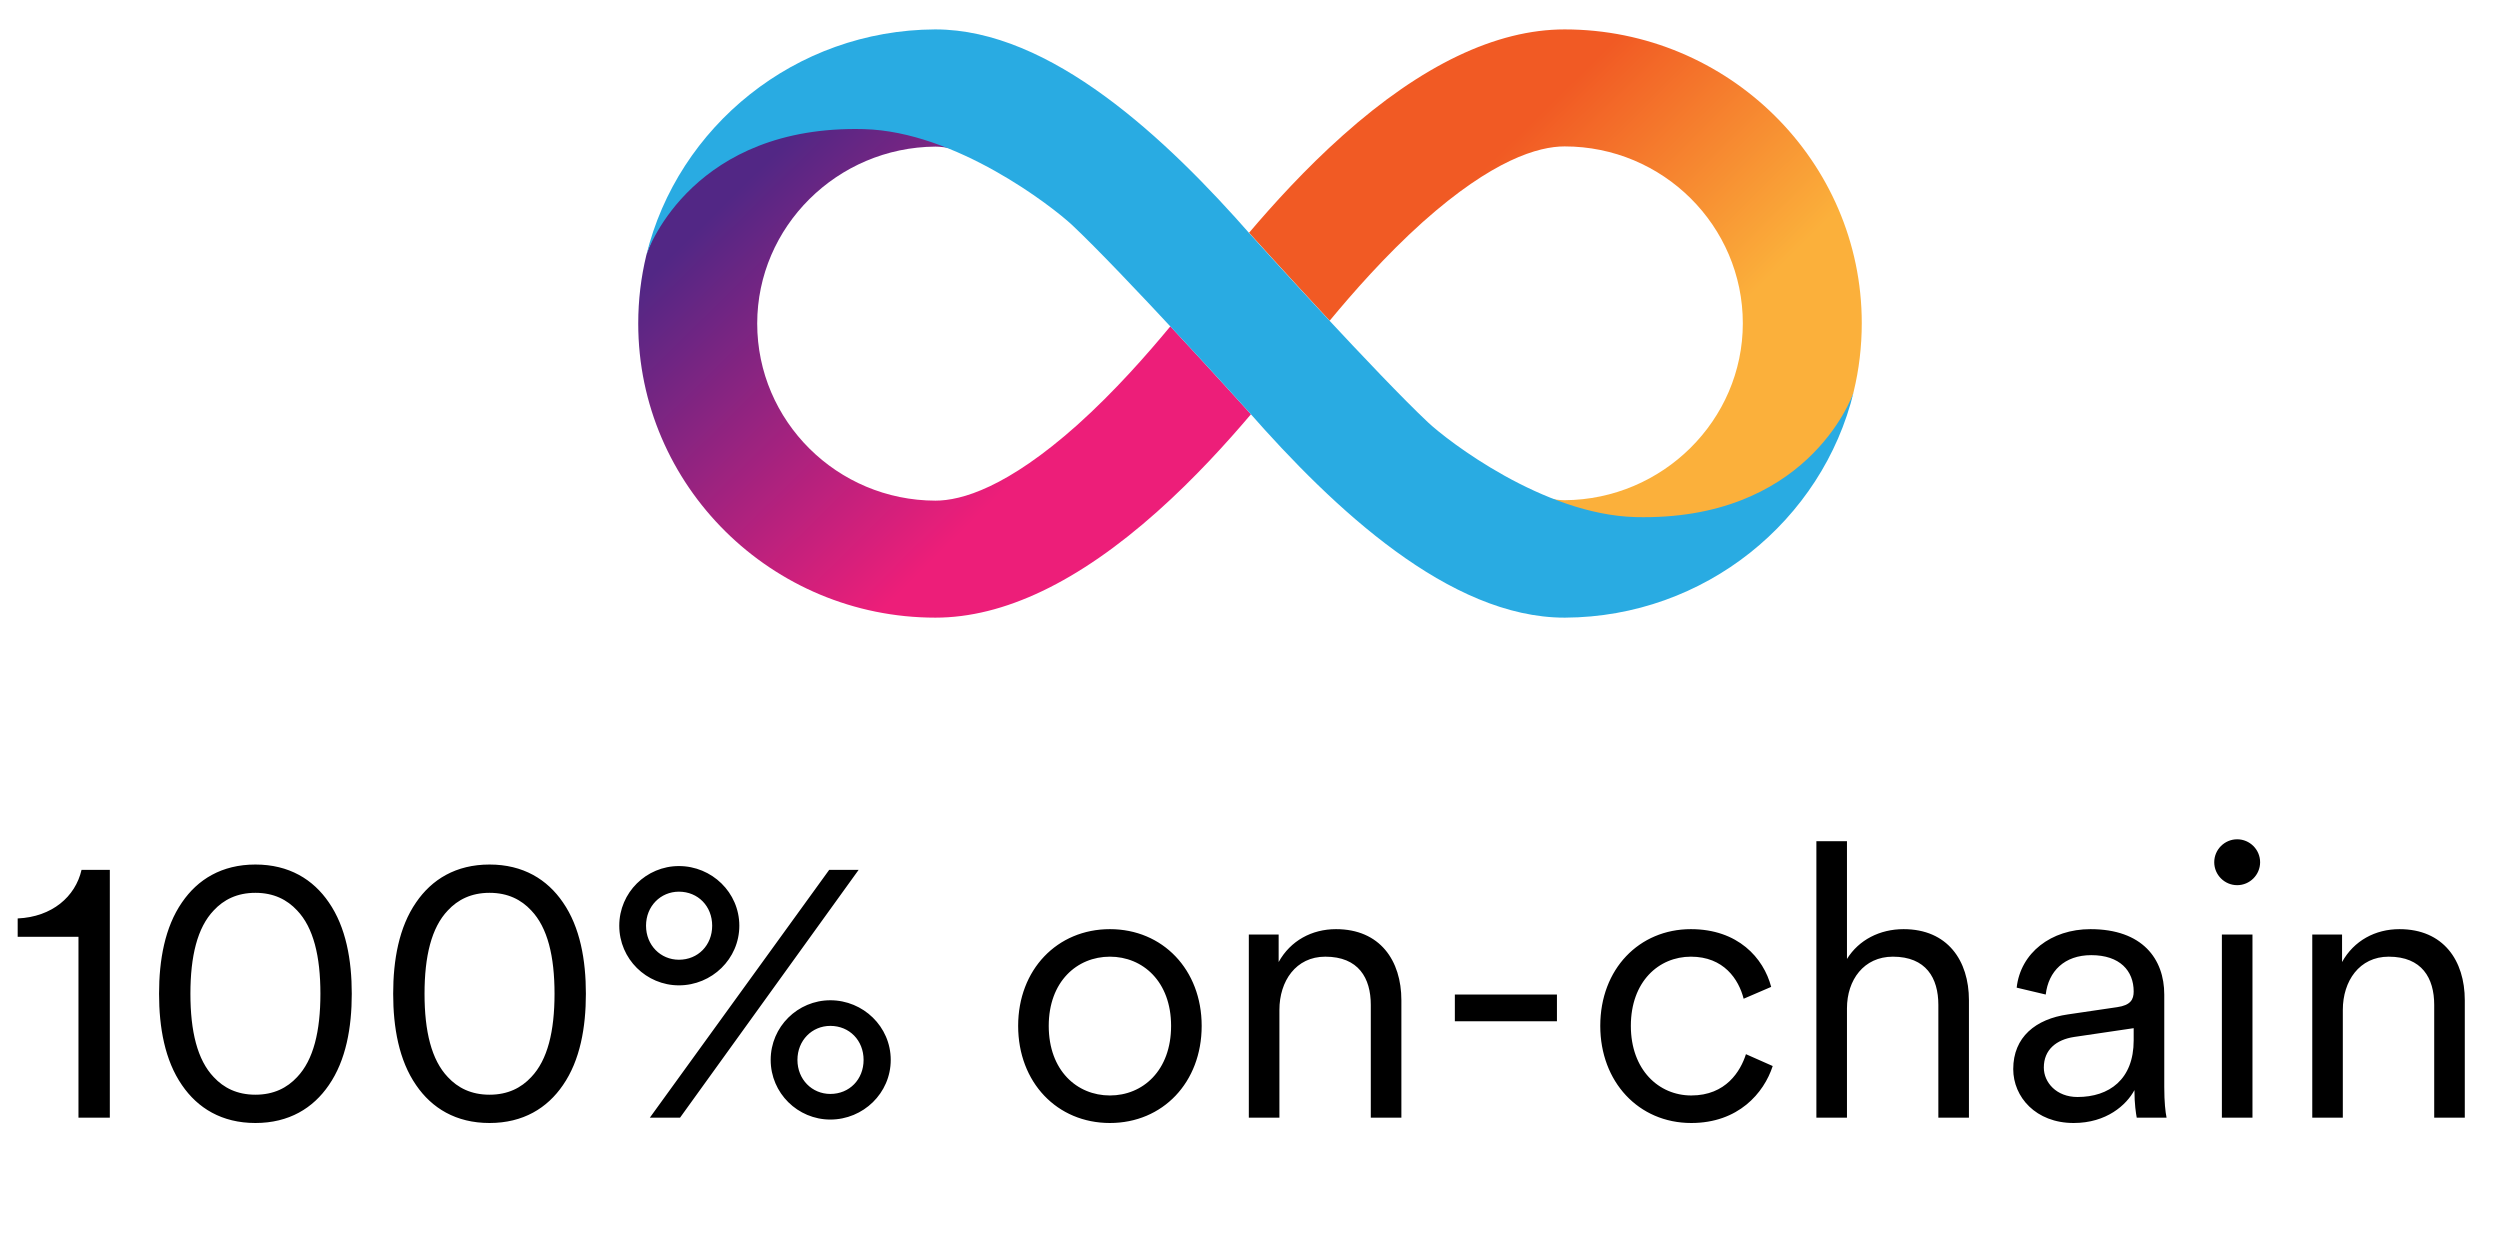
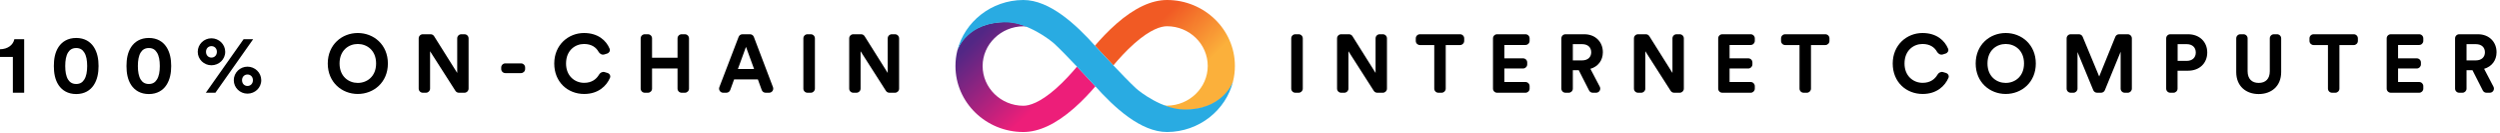
- <svg xmlns="http://www.w3.org/2000/svg" width="85" height="42" viewBox="0 0 85 42" fill="none">
-   <path d="M53.197 1C50.871 1 48.336 2.213 45.657 4.603C44.386 5.735 43.288 6.949 42.464 7.919C42.464 7.919 42.464 7.919 42.472 7.926V7.919C42.472 7.919 43.772 9.36 45.209 10.904C45.982 9.971 47.094 8.698 48.372 7.551C50.755 5.426 52.308 4.978 53.197 4.978C56.54 4.978 59.256 7.676 59.256 10.993C59.256 14.287 56.533 16.985 53.197 17.007C53.045 17.007 52.85 16.985 52.604 16.934C53.579 17.36 54.627 17.669 55.623 17.669C61.748 17.669 62.947 13.603 63.026 13.309C63.206 12.566 63.3 11.787 63.3 10.985C63.3 5.485 58.765 1 53.197 1Z" fill="url(#paint0_linear_1820_51)" />
-   <path d="M31.804 21C34.13 21 36.664 19.787 39.344 17.397C40.615 16.265 41.713 15.052 42.536 14.081C42.536 14.081 42.536 14.081 42.529 14.074V14.081C42.529 14.081 41.229 12.64 39.792 11.096C39.019 12.03 37.907 13.302 36.628 14.449C34.245 16.574 32.692 17.022 31.804 17.022C28.46 17.015 25.745 14.316 25.745 11C25.745 7.706 28.467 5.008 31.804 4.985C31.956 4.985 32.151 5.008 32.396 5.059C31.421 4.633 30.374 4.324 29.377 4.324C23.253 4.324 22.061 8.39 21.975 8.677C21.794 9.427 21.7 10.199 21.7 11C21.7 16.515 26.236 21 31.804 21Z" fill="url(#paint1_linear_1820_51)" />
-   <path d="M55.608 17.581C52.474 17.5 49.217 14.985 48.552 14.36C46.833 12.743 42.868 8.368 42.558 8.022C39.654 4.706 35.718 1 31.804 1H31.797H31.79C27.037 1.022 23.044 4.301 21.975 8.676C22.054 8.39 23.621 4.243 29.37 4.39C32.505 4.471 35.776 7.022 36.448 7.647C38.167 9.265 42.132 13.64 42.442 13.985C45.346 17.294 49.282 21 53.196 21H53.203H53.211C57.963 20.978 61.964 17.698 63.026 13.323C62.939 13.61 61.364 17.721 55.608 17.581Z" fill="#29ABE2" />
-   <path d="M3.734 38V29.576H2.772C2.564 30.486 1.771 31.175 0.601 31.227V31.851H2.668V38H3.734ZM8.684 37.22C8.06 37.22 7.605 36.986 7.267 36.622C6.708 36.037 6.474 35.062 6.474 33.788C6.474 32.514 6.708 31.539 7.267 30.954C7.605 30.59 8.06 30.356 8.684 30.356C9.308 30.356 9.763 30.59 10.101 30.954C10.66 31.539 10.894 32.514 10.894 33.788C10.894 35.062 10.66 36.037 10.101 36.622C9.763 36.986 9.308 37.22 8.684 37.22ZM8.684 38.182C9.828 38.182 10.647 37.675 11.18 36.895C11.765 36.05 11.96 34.932 11.96 33.788C11.96 32.644 11.765 31.526 11.18 30.681C10.647 29.901 9.828 29.394 8.684 29.394C7.54 29.394 6.721 29.901 6.188 30.681C5.603 31.526 5.408 32.644 5.408 33.788C5.408 34.932 5.603 36.05 6.188 36.895C6.721 37.675 7.54 38.182 8.684 38.182ZM16.644 37.22C16.02 37.22 15.565 36.986 15.227 36.622C14.668 36.037 14.434 35.062 14.434 33.788C14.434 32.514 14.668 31.539 15.227 30.954C15.565 30.59 16.02 30.356 16.644 30.356C17.268 30.356 17.723 30.59 18.061 30.954C18.62 31.539 18.854 32.514 18.854 33.788C18.854 35.062 18.62 36.037 18.061 36.622C17.723 36.986 17.268 37.22 16.644 37.22ZM16.644 38.182C17.788 38.182 18.607 37.675 19.14 36.895C19.725 36.05 19.92 34.932 19.92 33.788C19.92 32.644 19.725 31.526 19.14 30.681C18.607 29.901 17.788 29.394 16.644 29.394C15.5 29.394 14.681 29.901 14.148 30.681C13.563 31.526 13.368 32.644 13.368 33.788C13.368 34.932 13.563 36.05 14.148 36.895C14.681 37.675 15.5 38.182 16.644 38.182ZM21.965 31.474C21.965 30.811 22.459 30.317 23.083 30.317C23.733 30.317 24.214 30.811 24.214 31.474C24.214 32.137 23.733 32.631 23.083 32.631C22.459 32.631 21.965 32.137 21.965 31.474ZM21.055 31.474C21.055 32.605 21.978 33.502 23.083 33.502C24.201 33.502 25.137 32.605 25.137 31.474C25.137 30.343 24.201 29.446 23.083 29.446C21.978 29.446 21.055 30.343 21.055 31.474ZM27.113 36.037C27.113 35.374 27.607 34.88 28.231 34.88C28.881 34.88 29.362 35.374 29.362 36.037C29.362 36.7 28.881 37.194 28.231 37.194C27.607 37.194 27.113 36.7 27.113 36.037ZM26.203 36.037C26.203 37.168 27.126 38.065 28.231 38.065C29.349 38.065 30.285 37.168 30.285 36.037C30.285 34.906 29.349 34.009 28.231 34.009C27.126 34.009 26.203 34.906 26.203 36.037ZM23.122 38L29.193 29.576H28.192L22.095 38H23.122ZM37.737 31.591C35.943 31.591 34.617 32.969 34.617 34.88C34.617 36.804 35.943 38.182 37.737 38.182C39.531 38.182 40.857 36.804 40.857 34.88C40.857 32.969 39.531 31.591 37.737 31.591ZM37.737 32.527C38.855 32.527 39.817 33.372 39.817 34.88C39.817 36.401 38.855 37.246 37.737 37.246C36.619 37.246 35.657 36.401 35.657 34.88C35.657 33.372 36.619 32.527 37.737 32.527ZM43.5 34.334C43.5 33.359 44.059 32.527 45.06 32.527C46.191 32.527 46.607 33.255 46.607 34.165V38H47.647V34.009C47.647 32.657 46.919 31.591 45.424 31.591C44.605 31.591 43.877 31.981 43.474 32.709V31.773H42.46V38H43.5V34.334ZM52.936 34.724V33.814H49.465V34.724H52.936ZM57.49 32.527C58.608 32.527 59.115 33.294 59.284 33.957L60.22 33.554C59.96 32.566 59.089 31.591 57.49 31.591C55.735 31.591 54.409 32.943 54.409 34.88C54.409 36.778 55.709 38.182 57.503 38.182C59.102 38.182 59.973 37.168 60.272 36.245L59.362 35.842C59.18 36.414 58.686 37.246 57.503 37.246C56.398 37.246 55.449 36.375 55.449 34.88C55.449 33.372 56.398 32.527 57.49 32.527ZM62.797 34.282C62.797 33.32 63.369 32.527 64.357 32.527C65.488 32.527 65.904 33.255 65.904 34.165V38H66.944V34.009C66.944 32.657 66.216 31.591 64.721 31.591C63.915 31.591 63.2 31.955 62.797 32.605V28.601H61.757V38H62.797V34.282ZM68.45 36.349C68.45 37.298 69.217 38.182 70.504 38.182C71.622 38.182 72.298 37.571 72.571 37.064C72.571 37.545 72.623 37.857 72.649 38H73.663C73.624 37.805 73.585 37.48 73.585 36.96V33.814C73.585 32.605 72.844 31.591 71.076 31.591C69.737 31.591 68.697 32.397 68.567 33.58L69.555 33.814C69.646 33.021 70.192 32.475 71.102 32.475C72.077 32.475 72.545 33.008 72.545 33.71C72.545 33.983 72.441 34.178 71.986 34.243L70.309 34.49C69.217 34.646 68.45 35.257 68.45 36.349ZM70.634 37.298C69.919 37.298 69.49 36.804 69.49 36.297C69.49 35.686 69.919 35.348 70.517 35.257L72.545 34.958V35.374C72.545 36.7 71.713 37.298 70.634 37.298ZM76.584 38V31.773H75.544V38H76.584ZM75.284 29.316C75.284 29.745 75.635 30.096 76.064 30.096C76.493 30.096 76.844 29.745 76.844 29.316C76.844 28.887 76.493 28.536 76.064 28.536C75.635 28.536 75.284 28.887 75.284 29.316ZM79.656 34.334C79.656 33.359 80.216 32.527 81.216 32.527C82.347 32.527 82.763 33.255 82.763 34.165V38H83.803V34.009C83.803 32.657 83.076 31.591 81.581 31.591C80.761 31.591 80.034 31.981 79.63 32.709V31.773H78.617V38H79.656V34.334Z" fill="black" />
+ <svg xmlns="http://www.w3.org/2000/svg" width="303" height="16" viewBox="0 0 303 16" fill="none">
+   <path d="M141.501 0C139.607 0 137.542 0.971 135.36 2.882C134.324 3.788 133.43 4.759 132.76 5.535C132.76 5.535 132.76 5.535 132.766 5.541V5.535C132.766 5.535 133.824 6.688 134.995 7.924C135.624 7.176 136.53 6.159 137.572 5.241C139.513 3.541 140.777 3.182 141.501 3.182C144.224 3.182 146.436 5.341 146.436 7.994C146.436 10.629 144.219 12.788 141.501 12.806C141.377 12.806 141.219 12.788 141.019 12.747C141.813 13.088 142.666 13.335 143.477 13.335C148.466 13.335 149.442 10.082 149.507 9.847C149.654 9.253 149.73 8.629 149.73 7.988C149.73 3.588 146.036 0 141.501 0Z" fill="url(#paint0_linear_1810_283)" />
+   <path d="M124.078 16C125.972 16 128.036 15.029 130.219 13.117C131.254 12.212 132.148 11.241 132.819 10.465C132.819 10.465 132.819 10.465 132.813 10.459V10.465C132.813 10.465 131.754 9.312 130.583 8.076C129.954 8.823 129.048 9.841 128.007 10.759C126.066 12.459 124.801 12.818 124.078 12.818C121.354 12.812 119.142 10.653 119.142 8C119.142 5.365 121.36 3.206 124.078 3.188C124.201 3.188 124.36 3.206 124.56 3.247C123.766 2.906 122.913 2.659 122.101 2.659C117.113 2.659 116.142 5.912 116.072 6.141C115.925 6.741 115.848 7.359 115.848 8C115.848 12.412 119.542 16 124.078 16Z" fill="url(#paint1_linear_1810_283)" />
+   <path d="M143.466 13.265C140.913 13.2 138.26 11.188 137.719 10.688C136.319 9.394 133.089 5.894 132.836 5.618C130.472 2.965 127.266 0 124.078 0H124.072H124.066C120.195 0.018 116.942 2.641 116.072 6.141C116.136 5.912 117.413 2.594 122.095 2.712C124.648 2.776 127.313 4.818 127.86 5.318C129.26 6.612 132.489 10.112 132.742 10.388C135.107 13.035 138.313 16 141.501 16H141.507H141.513C145.384 15.982 148.642 13.359 149.507 9.859C149.436 10.088 148.154 13.377 143.466 13.265Z" fill="#29ABE2" />
+   <path d="M2.93 11.24V4.75H1.74C1.61 5.43 0.95 5.96 0 5.97V6.9H1.56V11.24H2.93Z" fill="black" />
+   <path d="M7.909 8C7.909 7.32 8.009 6.74 8.259 6.35C8.459 6.03 8.769 5.82 9.239 5.82C9.719 5.82 10.009 6.03 10.209 6.35C10.469 6.74 10.569 7.32 10.569 8C10.569 8.68 10.469 9.26 10.209 9.65C10.009 9.97 9.719 10.18 9.239 10.18C8.769 10.18 8.459 9.97 8.259 9.65C8.009 9.26 7.909 8.68 7.909 8ZM6.529 8C6.529 8.83 6.659 9.64 7.099 10.31C7.529 10.95 8.229 11.4 9.239 11.4C10.249 11.4 10.949 10.95 11.369 10.31C11.809 9.64 11.949 8.83 11.949 8C11.949 7.17 11.809 6.36 11.369 5.69C10.949 5.05 10.249 4.6 9.239 4.6C8.229 4.6 7.529 5.05 7.099 5.69C6.659 6.36 6.529 7.17 6.529 8Z" fill="black" />
+   <path d="M16.717 8C16.717 7.32 16.817 6.74 17.067 6.35C17.267 6.03 17.577 5.82 18.047 5.82C18.527 5.82 18.817 6.03 19.017 6.35C19.277 6.74 19.377 7.32 19.377 8C19.377 8.68 19.277 9.26 19.017 9.65C18.817 9.97 18.527 10.18 18.047 10.18C17.577 10.18 17.267 9.97 17.067 9.65C16.817 9.26 16.717 8.68 16.717 8ZM15.337 8C15.337 8.83 15.467 9.64 15.907 10.31C16.337 10.95 17.037 11.4 18.047 11.4C19.057 11.4 19.757 10.95 20.177 10.31C20.617 9.64 20.757 8.83 20.757 8C20.757 7.17 20.617 6.36 20.177 5.69C19.757 5.05 19.057 4.6 18.047 4.6C17.037 4.6 16.337 5.05 15.907 5.69C15.467 6.36 15.337 7.17 15.337 8Z" fill="black" />
+   <path d="M24.976 6.28C24.976 5.87 25.266 5.59 25.636 5.59C26.016 5.59 26.296 5.87 26.296 6.28C26.296 6.69 26.016 6.98 25.636 6.98C25.266 6.98 24.976 6.7 24.976 6.28ZM23.976 6.28C23.976 7.19 24.726 7.91 25.636 7.91C26.536 7.91 27.306 7.21 27.306 6.28C27.306 5.36 26.536 4.64 25.636 4.64C24.736 4.64 23.976 5.36 23.976 6.28ZM29.346 9.72C29.346 9.31 29.636 9.03 30.006 9.03C30.386 9.03 30.666 9.31 30.666 9.72C30.666 10.13 30.386 10.42 30.006 10.42C29.636 10.42 29.346 10.14 29.346 9.72ZM28.346 9.72C28.346 10.63 29.096 11.35 30.006 11.35C30.906 11.35 31.676 10.65 31.676 9.72C31.676 8.8 30.906 8.08 30.006 8.08C29.106 8.08 28.346 8.8 28.346 9.72ZM26.116 11.24L30.696 4.75H29.536L24.956 11.24H26.116Z" fill="black" />
+   <path d="M41.171 7.69C41.171 6.09 42.291 5.33 43.381 5.33C44.481 5.33 45.601 6.09 45.601 7.69C45.601 9.29 44.481 10.05 43.381 10.05C42.291 10.05 41.171 9.29 41.171 7.69ZM39.741 7.7C39.741 9.98 41.461 11.39 43.381 11.39C45.311 11.39 47.031 9.98 47.031 7.7C47.031 5.41 45.311 4 43.381 4C41.461 4 39.741 5.41 39.741 7.7Z" fill="black" />
+   <path d="M56.316 11.24C56.592 11.24 56.816 11.016 56.816 10.74V4.65C56.816 4.374 56.592 4.15 56.316 4.15H55.936C55.66 4.15 55.436 4.374 55.436 4.65V8.84L52.633 4.384C52.542 4.238 52.382 4.15 52.21 4.15H51.266C50.99 4.15 50.766 4.374 50.766 4.65V10.74C50.766 11.016 50.99 11.24 51.266 11.24H51.646C51.922 11.24 52.146 11.016 52.146 10.74V6.21L55.219 11.01C55.311 11.153 55.469 11.24 55.64 11.24H56.316Z" fill="black" />
+   <path d="M63.171 8.86C63.447 8.86 63.671 8.636 63.671 8.36V8.18C63.671 7.904 63.447 7.68 63.171 7.68H61.271C60.995 7.68 60.771 7.904 60.771 8.18V8.36C60.771 8.636 60.995 8.86 61.271 8.86H63.171Z" fill="black" />
+   <path d="M70.832 11.39C72.553 11.39 73.549 10.402 73.961 9.43C74.065 9.185 73.912 8.92 73.657 8.842L73.307 8.737C73.04 8.656 72.763 8.814 72.624 9.055C72.327 9.572 71.763 10.04 70.832 10.04C69.692 10.04 68.632 9.21 68.632 7.7C68.632 6.09 69.752 5.33 70.812 5.33C71.745 5.33 72.287 5.762 72.568 6.267C72.708 6.519 72.994 6.687 73.268 6.6L73.616 6.491C73.867 6.412 74.017 6.149 73.917 5.906C73.506 4.911 72.519 4 70.812 4C68.912 4 67.202 5.44 67.202 7.7C67.202 9.96 68.852 11.39 70.832 11.39Z" fill="black" />
+   <path d="M83.04 11.24C83.317 11.24 83.54 11.016 83.54 10.74V4.65C83.54 4.374 83.317 4.15 83.04 4.15H82.65C82.374 4.15 82.15 4.374 82.15 4.65V7H79.06V4.65C79.06 4.374 78.837 4.15 78.56 4.15H78.18C77.904 4.15 77.68 4.374 77.68 4.65V10.74C77.68 11.016 77.904 11.24 78.18 11.24H78.56C78.837 11.24 79.06 11.016 79.06 10.74V8.3H82.15V10.74C82.15 11.016 82.374 11.24 82.65 11.24H83.04Z" fill="black" />
+   <path d="M92.36 10.911C92.432 11.109 92.62 11.24 92.83 11.24H93.254C93.605 11.24 93.846 10.889 93.722 10.562L91.403 4.472C91.329 4.278 91.143 4.15 90.935 4.15H90.024C89.817 4.15 89.631 4.278 89.557 4.471L87.22 10.561C87.095 10.888 87.337 11.24 87.687 11.24H88.07C88.28 11.24 88.468 11.109 88.54 10.911L89.01 9.62H91.89L92.36 10.911ZM90.45 5.68L91.43 8.36H89.47L90.45 5.68Z" fill="black" />
+   <path d="M98.307 11.24C98.583 11.24 98.807 11.016 98.807 10.74V4.65C98.807 4.374 98.583 4.15 98.307 4.15H97.907C97.631 4.15 97.407 4.374 97.407 4.65V10.74C97.407 11.016 97.631 11.24 97.907 11.24H98.307Z" fill="black" />
+   <path d="M108.514 11.24C108.79 11.24 109.014 11.016 109.014 10.74V4.65C109.014 4.374 108.79 4.15 108.514 4.15H108.134C107.857 4.15 107.634 4.374 107.634 4.65V8.84L104.831 4.384C104.739 4.238 104.579 4.15 104.407 4.15H103.464C103.187 4.15 102.964 4.374 102.964 4.65V10.74C102.964 11.016 103.187 11.24 103.464 11.24H103.844C104.12 11.24 104.344 11.016 104.344 10.74V6.21L107.416 11.01C107.508 11.153 107.667 11.24 107.837 11.24H108.514Z" fill="black" />
+   <path d="M157.461 11.24C157.737 11.24 157.961 11.016 157.961 10.74V4.65C157.961 4.374 157.737 4.15 157.461 4.15H157.061C156.784 4.15 156.561 4.374 156.561 4.65V10.74C156.561 11.016 156.784 11.24 157.061 11.24H157.461Z" fill="black" />
+   <path d="M167.667 11.24C167.943 11.24 168.167 11.016 168.167 10.74V4.65C168.167 4.374 167.943 4.15 167.667 4.15H167.287C167.011 4.15 166.787 4.374 166.787 4.65V8.84L163.984 4.384C163.893 4.238 163.733 4.15 163.561 4.15H162.617C162.341 4.15 162.117 4.374 162.117 4.65V10.74C162.117 11.016 162.341 11.24 162.617 11.24H162.997C163.273 11.24 163.497 11.016 163.497 10.74V6.21L166.57 11.01C166.662 11.153 166.82 11.24 166.991 11.24H167.667Z" fill="black" />
+   <path d="M177.032 5.46C177.308 5.46 177.532 5.236 177.532 4.96V4.65C177.532 4.374 177.308 4.15 177.032 4.15H172.162C171.886 4.15 171.662 4.374 171.662 4.65V4.96C171.662 5.236 171.886 5.46 172.162 5.46H173.902V10.74C173.902 11.016 174.126 11.24 174.402 11.24H174.792C175.068 11.24 175.292 11.016 175.292 10.74V5.46H177.032Z" fill="black" />
+   <path d="M184.963 11.24C185.24 11.24 185.463 11.016 185.463 10.74V10.44C185.463 10.164 185.24 9.94 184.963 9.94H182.403V8.3H184.673C184.95 8.3 185.173 8.076 185.173 7.8V7.57C185.173 7.294 184.95 7.07 184.673 7.07H182.403V5.45H184.963C185.24 5.45 185.463 5.226 185.463 4.95V4.65C185.463 4.374 185.24 4.15 184.963 4.15H181.523C181.247 4.15 181.023 4.374 181.023 4.65V10.74C181.023 11.016 181.247 11.24 181.523 11.24H184.963Z" fill="black" />
+   <path d="M192.675 10.967C192.761 11.134 192.933 11.24 193.121 11.24H193.528C193.904 11.24 194.145 10.841 193.971 10.508L192.834 8.34C193.764 8.07 194.344 7.32 194.344 6.33C194.344 5.1 193.464 4.15 192.084 4.15H189.814C189.538 4.15 189.314 4.374 189.314 4.65V10.74C189.314 11.016 189.538 11.24 189.814 11.24H190.204C190.481 11.24 190.704 11.016 190.704 10.74V8.51H191.424L192.675 10.967ZM190.704 7.32V5.35H191.824C192.524 5.35 192.934 5.74 192.934 6.34C192.934 6.92 192.524 7.32 191.824 7.32H190.704Z" fill="black" />
+   <path d="M203.663 11.24C203.939 11.24 204.163 11.016 204.163 10.74V4.65C204.163 4.374 203.939 4.15 203.663 4.15H203.283C203.007 4.15 202.783 4.374 202.783 4.65V8.84L199.98 4.384C199.889 4.238 199.729 4.15 199.557 4.15H198.613C198.337 4.15 198.113 4.374 198.113 4.65V10.74C198.113 11.016 198.337 11.24 198.613 11.24H198.993C199.269 11.24 199.493 11.016 199.493 10.74V6.21L202.566 11.01C202.658 11.153 202.816 11.24 202.987 11.24H203.663Z" fill="black" />
+   <path d="M212.268 11.24C212.544 11.24 212.768 11.016 212.768 10.74V10.44C212.768 10.164 212.544 9.94 212.268 9.94H209.708V8.3H211.978C212.254 8.3 212.478 8.076 212.478 7.8V7.57C212.478 7.294 212.254 7.07 211.978 7.07H209.708V5.45H212.268C212.544 5.45 212.768 5.226 212.768 4.95V4.65C212.768 4.374 212.544 4.15 212.268 4.15H208.828C208.552 4.15 208.328 4.374 208.328 4.65V10.74C208.328 11.016 208.552 11.24 208.828 11.24H212.268Z" fill="black" />
+   <path d="M221.319 5.46C221.595 5.46 221.819 5.236 221.819 4.96V4.65C221.819 4.374 221.595 4.15 221.319 4.15H216.449C216.173 4.15 215.949 4.374 215.949 4.65V4.96C215.949 5.236 216.173 5.46 216.449 5.46H218.189V10.74C218.189 11.016 218.413 11.24 218.689 11.24H219.079C219.355 11.24 219.579 11.016 219.579 10.74V5.46H221.319Z" fill="black" />
+   <path d="M233.12 11.39C234.842 11.39 235.837 10.402 236.249 9.43C236.353 9.185 236.2 8.92 235.945 8.842L235.595 8.737C235.328 8.656 235.052 8.814 234.913 9.055C234.616 9.572 234.052 10.04 233.12 10.04C231.98 10.04 230.92 9.21 230.92 7.7C230.92 6.09 232.04 5.33 233.1 5.33C234.033 5.33 234.575 5.762 234.856 6.267C234.997 6.519 235.282 6.687 235.557 6.6L235.904 6.491C236.155 6.412 236.306 6.149 236.205 5.906C235.794 4.911 234.808 4 233.1 4C231.2 4 229.49 5.44 229.49 7.7C229.49 9.96 231.14 11.39 233.12 11.39Z" fill="black" />
+   <path d="M240.979 7.69C240.979 6.09 242.099 5.33 243.189 5.33C244.289 5.33 245.409 6.09 245.409 7.69C245.409 9.29 244.289 10.05 243.189 10.05C242.099 10.05 240.979 9.29 240.979 7.69ZM239.549 7.7C239.549 9.98 241.269 11.39 243.189 11.39C245.119 11.39 246.839 9.98 246.839 7.7C246.839 5.41 245.119 4 243.189 4C241.269 4 239.549 5.41 239.549 7.7Z" fill="black" />
+   <path d="M257.984 11.24C258.26 11.24 258.484 11.016 258.484 10.74V4.65C258.484 4.374 258.26 4.15 257.984 4.15H256.941C256.737 4.15 256.554 4.273 256.478 4.462L254.524 9.27L252.522 4.458C252.445 4.271 252.263 4.15 252.061 4.15H251.074C250.798 4.15 250.574 4.374 250.574 4.65V10.74C250.574 11.016 250.798 11.24 251.074 11.24H251.394C251.67 11.24 251.894 11.016 251.894 10.74V6.31L253.806 10.931C253.884 11.118 254.066 11.24 254.268 11.24H254.749C254.952 11.24 255.135 11.117 255.212 10.93L257.124 6.27V10.74C257.124 11.016 257.348 11.24 257.624 11.24H257.984Z" fill="black" />
+   <path d="M264.035 7.38V5.35H265.125C265.815 5.35 266.235 5.74 266.235 6.37C266.235 6.98 265.815 7.38 265.125 7.38H264.035ZM265.295 8.57C266.695 8.57 267.625 7.65 267.625 6.36C267.625 5.08 266.695 4.15 265.295 4.15H263.145C262.868 4.15 262.645 4.374 262.645 4.65V10.74C262.645 11.016 262.868 11.24 263.145 11.24H263.525C263.801 11.24 264.025 11.016 264.025 10.74V8.57H265.295Z" fill="black" />
+   <path d="M273.859 11.4C275.379 11.4 276.589 10.47 276.589 8.73V4.65C276.589 4.374 276.365 4.15 276.089 4.15H275.709C275.433 4.15 275.209 4.374 275.209 4.65V8.63C275.209 9.56 274.699 10.05 273.859 10.05C273.039 10.05 272.519 9.56 272.519 8.63V4.65C272.519 4.374 272.295 4.15 272.019 4.15H271.639C271.363 4.15 271.139 4.374 271.139 4.65V8.73C271.139 10.47 272.349 11.4 273.859 11.4Z" fill="black" />
+   <path d="M285.391 5.46C285.668 5.46 285.891 5.236 285.891 4.96V4.65C285.891 4.374 285.668 4.15 285.391 4.15H280.521C280.245 4.15 280.021 4.374 280.021 4.65V4.96C280.021 5.236 280.245 5.46 280.521 5.46H282.261V10.74C282.261 11.016 282.485 11.24 282.761 11.24H283.151C283.428 11.24 283.651 11.016 283.651 10.74V5.46H285.391Z" fill="black" />
+   <path d="M293.323 11.24C293.599 11.24 293.823 11.016 293.823 10.74V10.44C293.823 10.164 293.599 9.94 293.323 9.94H290.763V8.3H293.033C293.309 8.3 293.533 8.076 293.533 7.8V7.57C293.533 7.294 293.309 7.07 293.033 7.07H290.763V5.45H293.323C293.599 5.45 293.823 5.226 293.823 4.95V4.65C293.823 4.374 293.599 4.15 293.323 4.15H289.883C289.607 4.15 289.383 4.374 289.383 4.65V10.74C289.383 11.016 289.607 11.24 289.883 11.24H293.323Z" fill="black" />
+   <path d="M301.035 10.967C301.12 11.134 301.292 11.24 301.48 11.24H301.887C302.263 11.24 302.505 10.841 302.33 10.508L301.194 8.34C302.124 8.07 302.704 7.32 302.704 6.33C302.704 5.1 301.824 4.15 300.444 4.15H298.174C297.898 4.15 297.674 4.374 297.674 4.65V10.74C297.674 11.016 297.898 11.24 298.174 11.24H298.564C298.84 11.24 299.064 11.016 299.064 10.74V8.51H299.784L301.035 10.967ZM299.064 7.32V5.35H300.184C300.884 5.35 301.294 5.74 301.294 6.34C301.294 6.92 300.884 7.32 300.184 7.32H299.064Z" fill="black" />
  <defs>
-     <linearGradient id="paint0_linear_1820_51" x1="47.937" y1="2.319" x2="61.929" y2="16.551" gradientUnits="userSpaceOnUse">
+     <linearGradient id="paint0_linear_1810_283" x1="137.217" y1="1.055" x2="148.406" y2="12.641" gradientUnits="userSpaceOnUse">
      <stop offset="0.21" stop-color="#F15A24" />
      <stop offset="0.684" stop-color="#FBB03B" />
    </linearGradient>
-     <linearGradient id="paint1_linear_1820_51" x1="37.064" y1="19.681" x2="23.071" y2="5.449" gradientUnits="userSpaceOnUse">
+     <linearGradient id="paint1_linear_1810_283" x1="128.361" y1="14.945" x2="117.173" y2="3.358" gradientUnits="userSpaceOnUse">
      <stop offset="0.21" stop-color="#ED1E79" />
      <stop offset="0.893" stop-color="#522785" />
    </linearGradient>
  </defs>
</svg>
